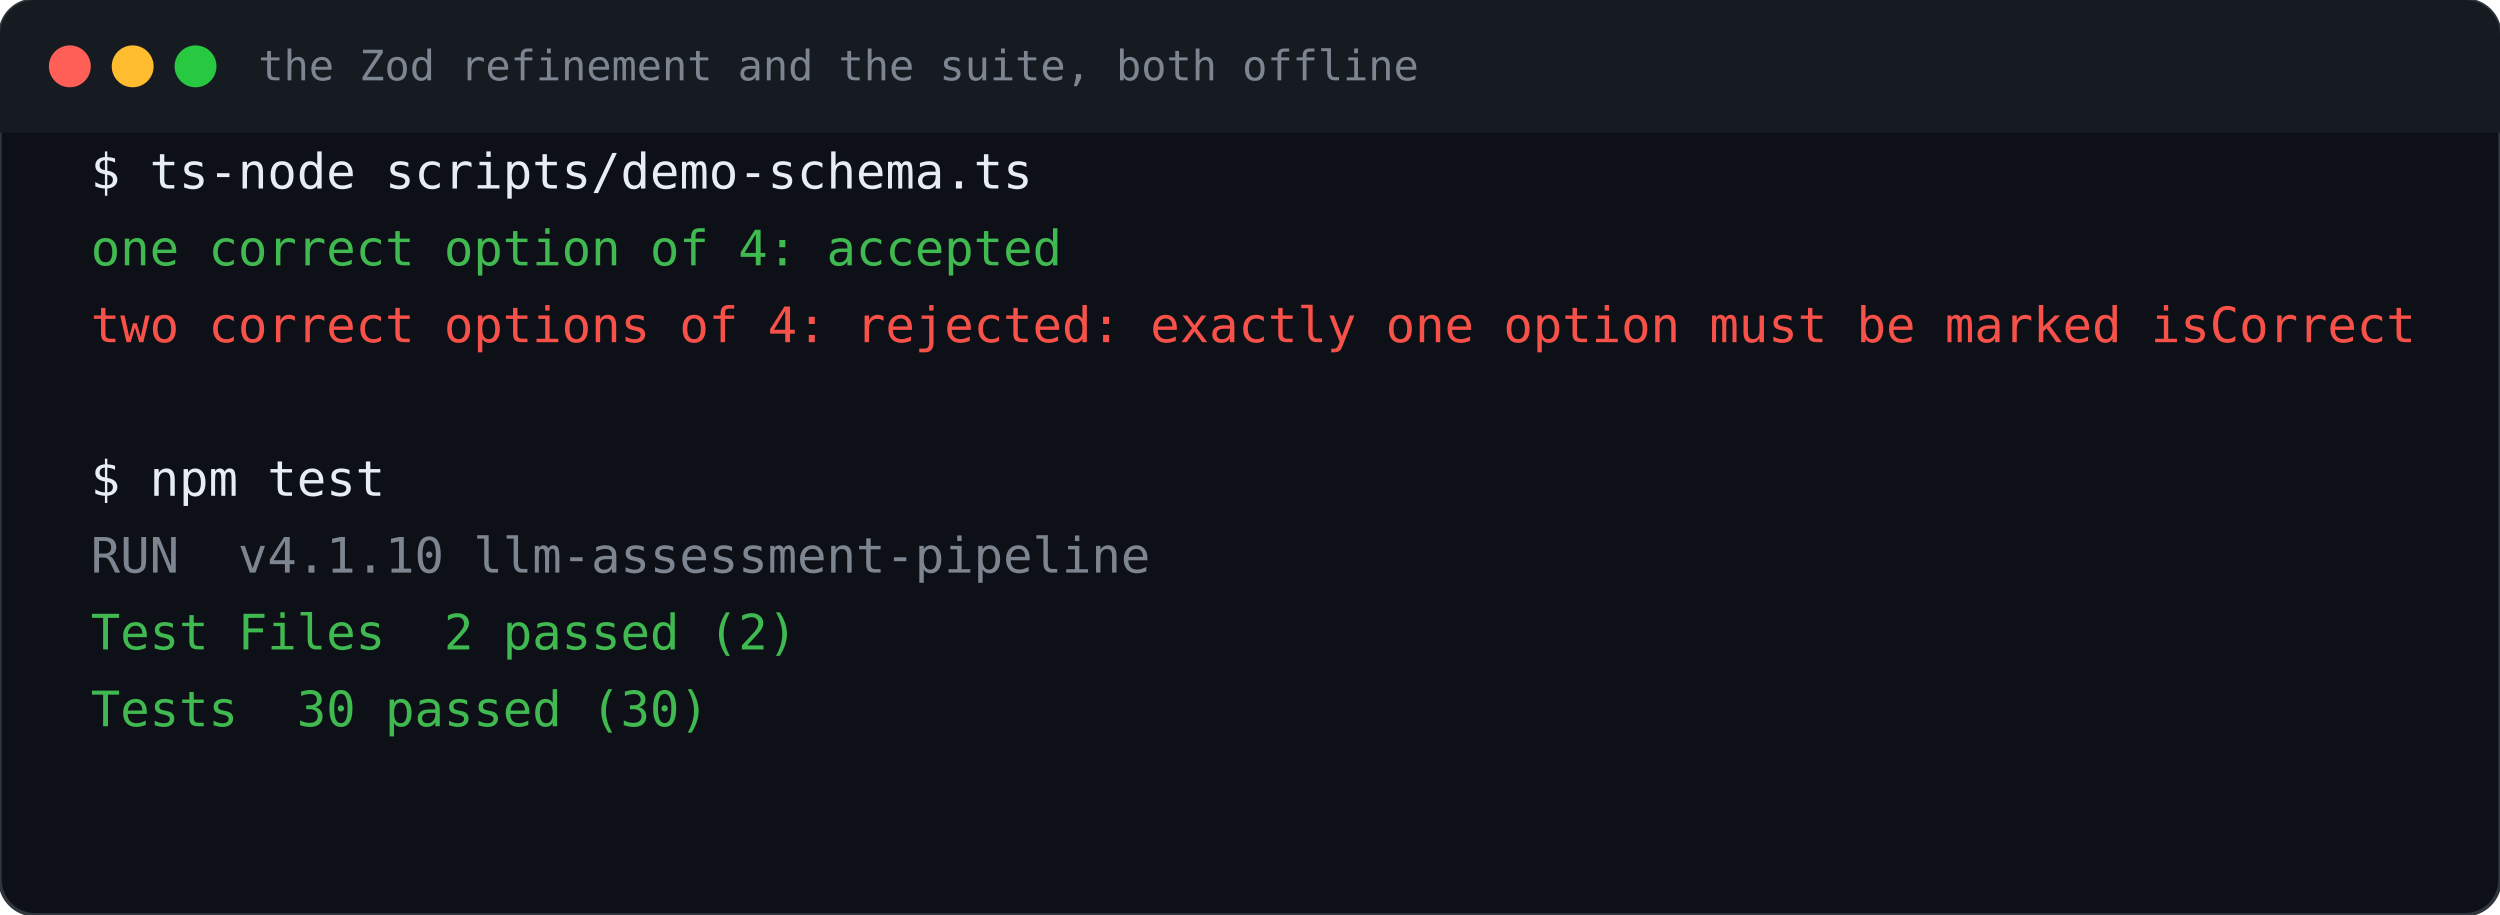
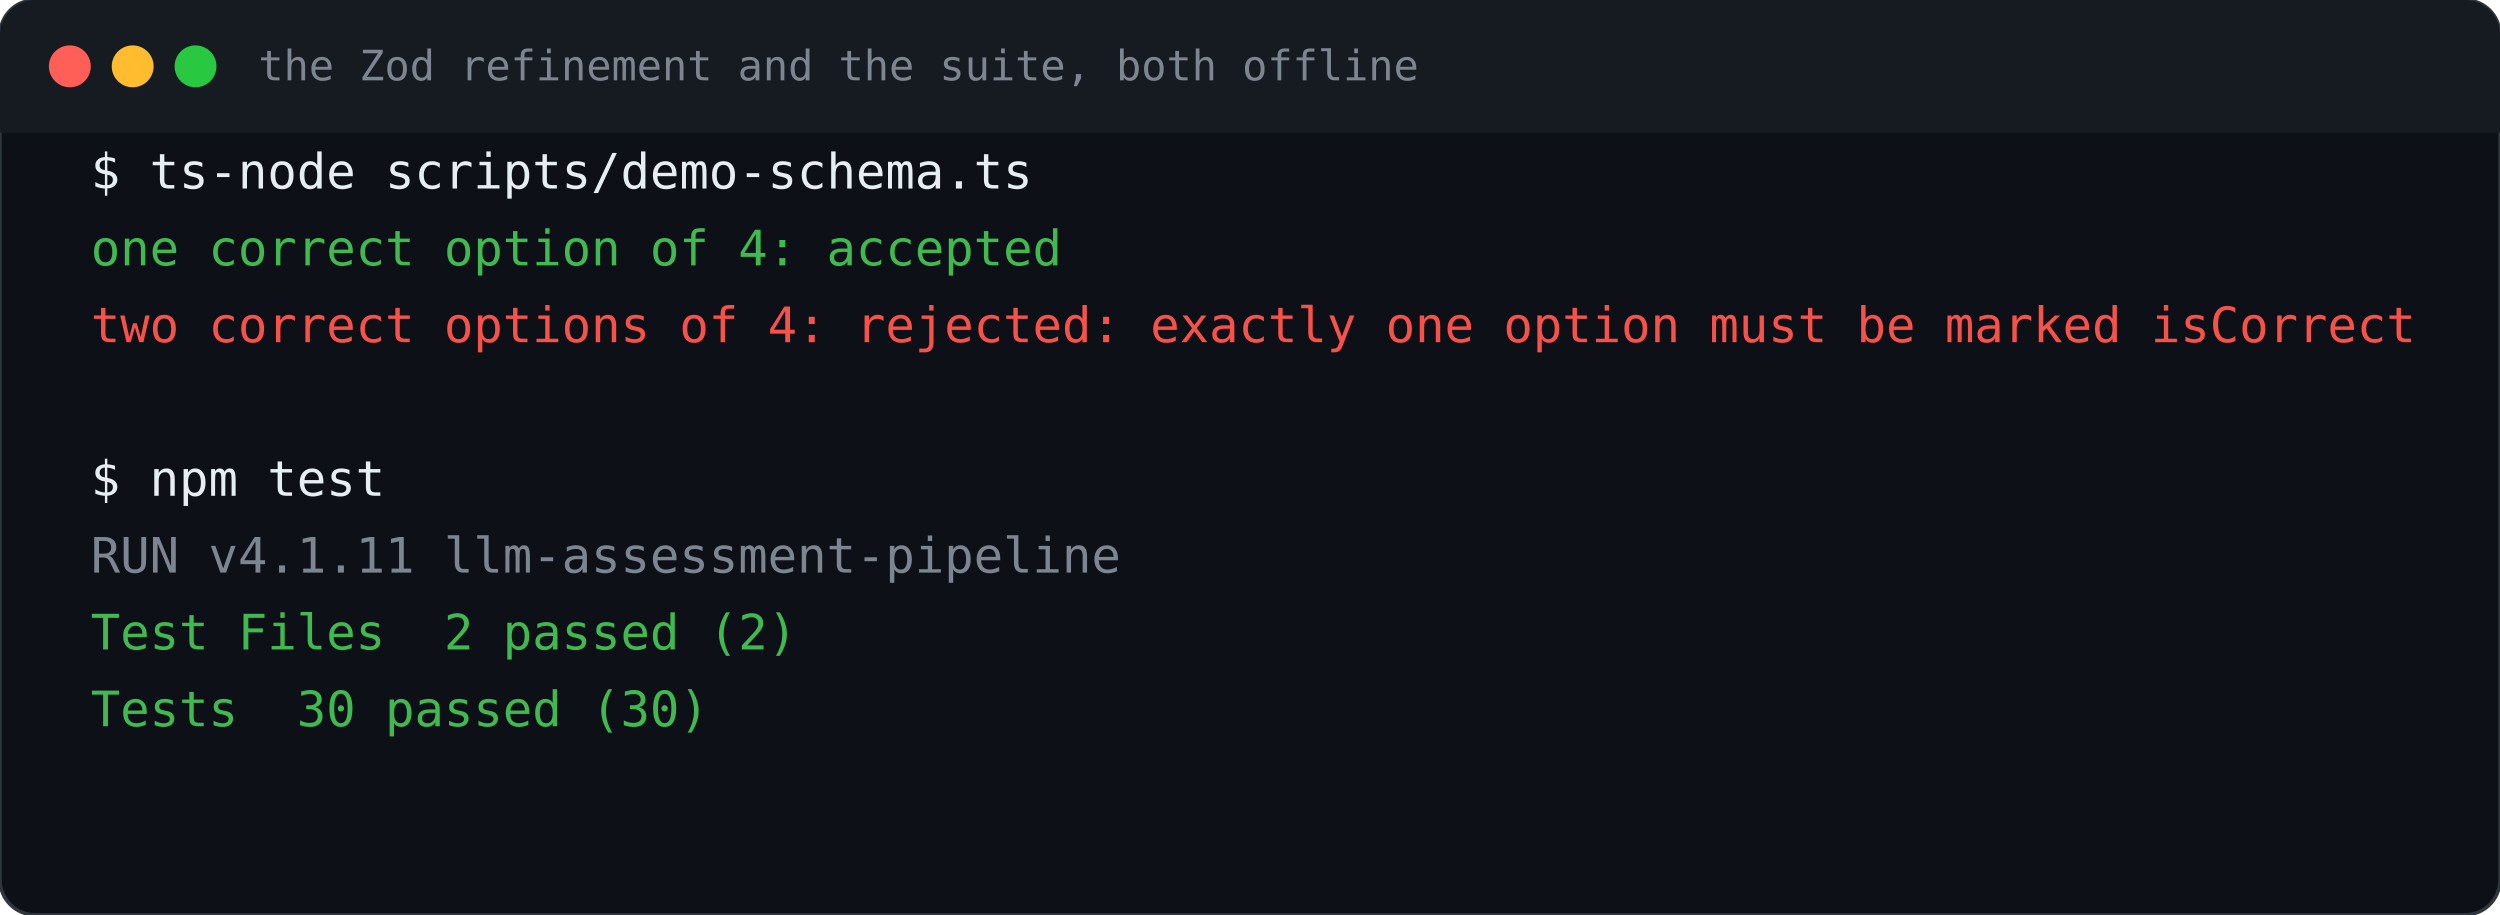
<svg xmlns="http://www.w3.org/2000/svg" width="716" height="262" viewBox="0 0 716 262" role="img" aria-label="the Zod refinement and the suite, both offline">
  <rect width="716" height="262" rx="10" fill="#0d1117" stroke="#30363d" />
  <path d="M0 10a10 10 0 0 1 10-10h696a10 10 0 0 1 10 10v28H0z" fill="#161b22" />
  <circle cx="20" cy="19" r="6" fill="#ff5f57" />
  <circle cx="38" cy="19" r="6" fill="#febc2e" />
  <circle cx="56" cy="19" r="6" fill="#28c840" />
  <text x="74" y="23" font-family="ui-monospace,SFMono-Regular,Menlo,monospace" font-size="12" fill="#7d8590">the Zod refinement and the suite, both offline</text>
  <g font-family="ui-monospace,SFMono-Regular,Menlo,monospace" font-size="14" font-weight="500">
    <text x="26" y="54" fill="#e6edf3">$ ts-node scripts/demo-schema.ts</text>
    <text x="26" y="76" fill="#3fb950">one correct option of 4: accepted</text>
    <text x="26" y="98" fill="#f85149">two correct options of 4: rejected: exactly one option must be marked isCorrect</text>
    <text x="26" y="120" fill="#c9d1d9" />
    <text x="26" y="142" fill="#e6edf3">$ npm test</text>
-     <text x="26" y="164" fill="#7d8590"> RUN  v4.1.10 llm-assessment-pipeline</text>
+     <text x="26" y="164" fill="#7d8590"> RUN  v4.1.11 llm-assessment-pipeline</text>
    <text x="26" y="186" fill="#3fb950"> Test Files  2 passed (2)</text>
    <text x="26" y="208" fill="#3fb950">      Tests  30 passed (30)</text>
  </g>
</svg>
